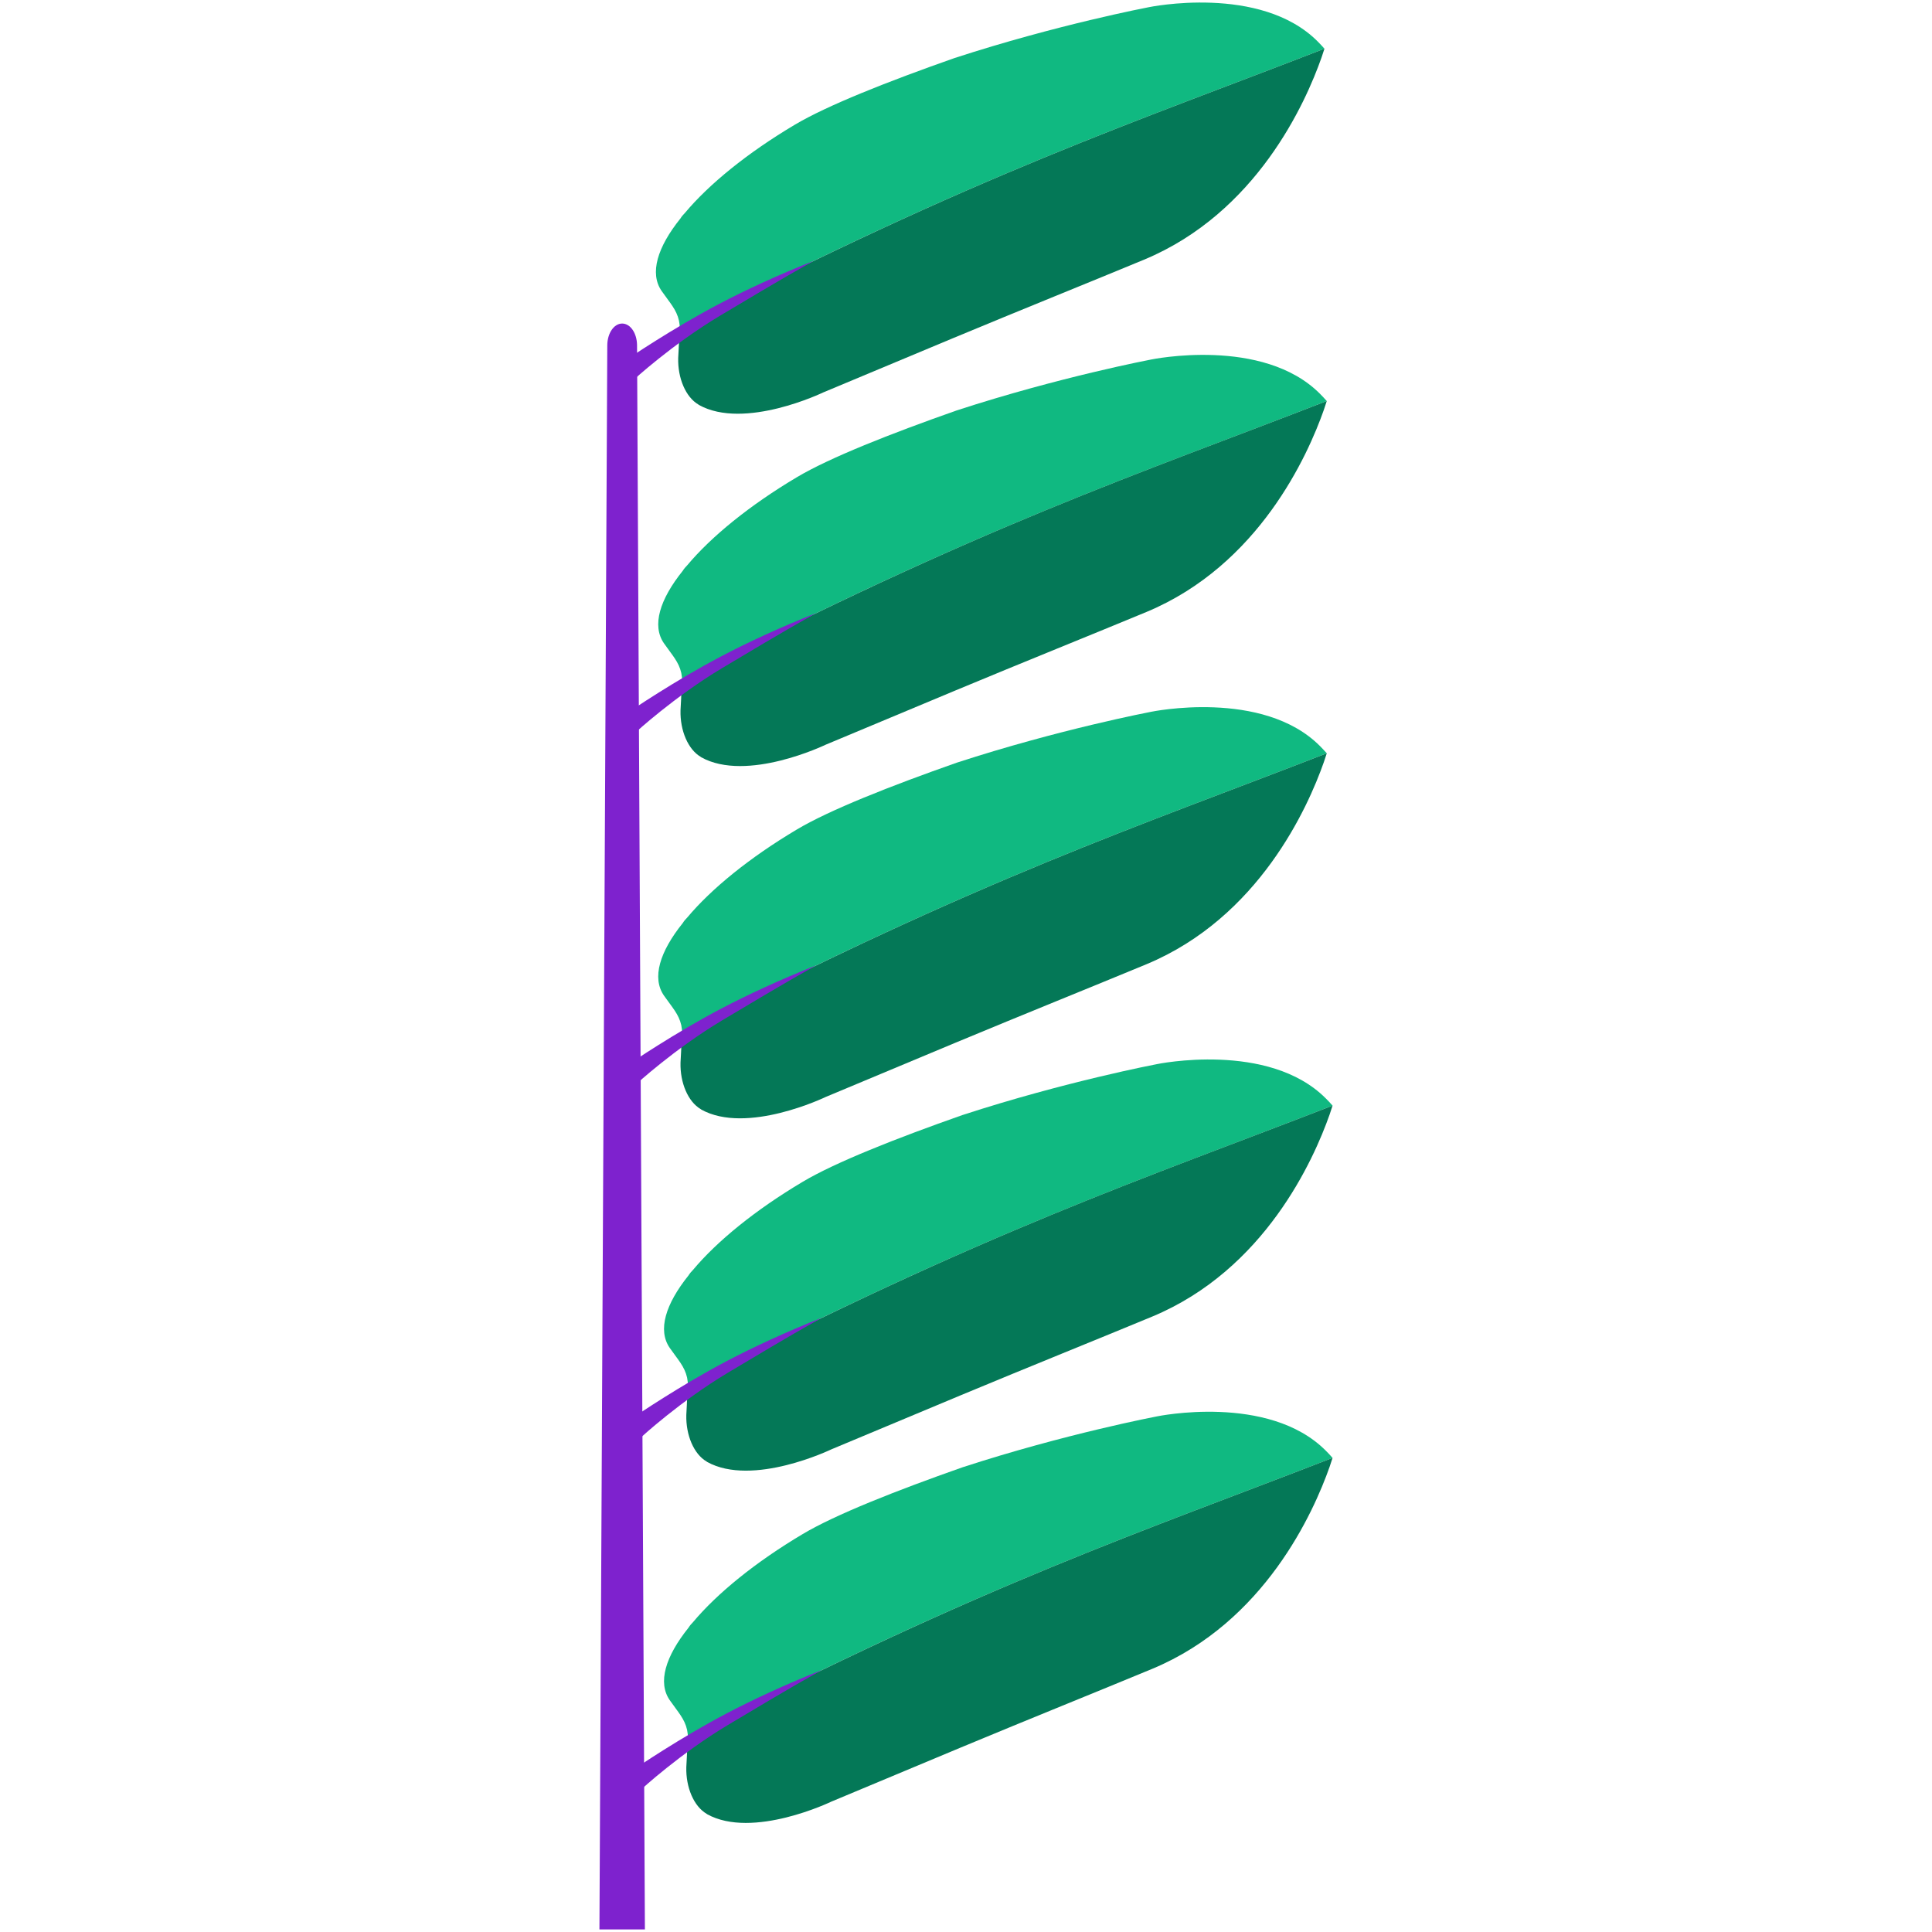
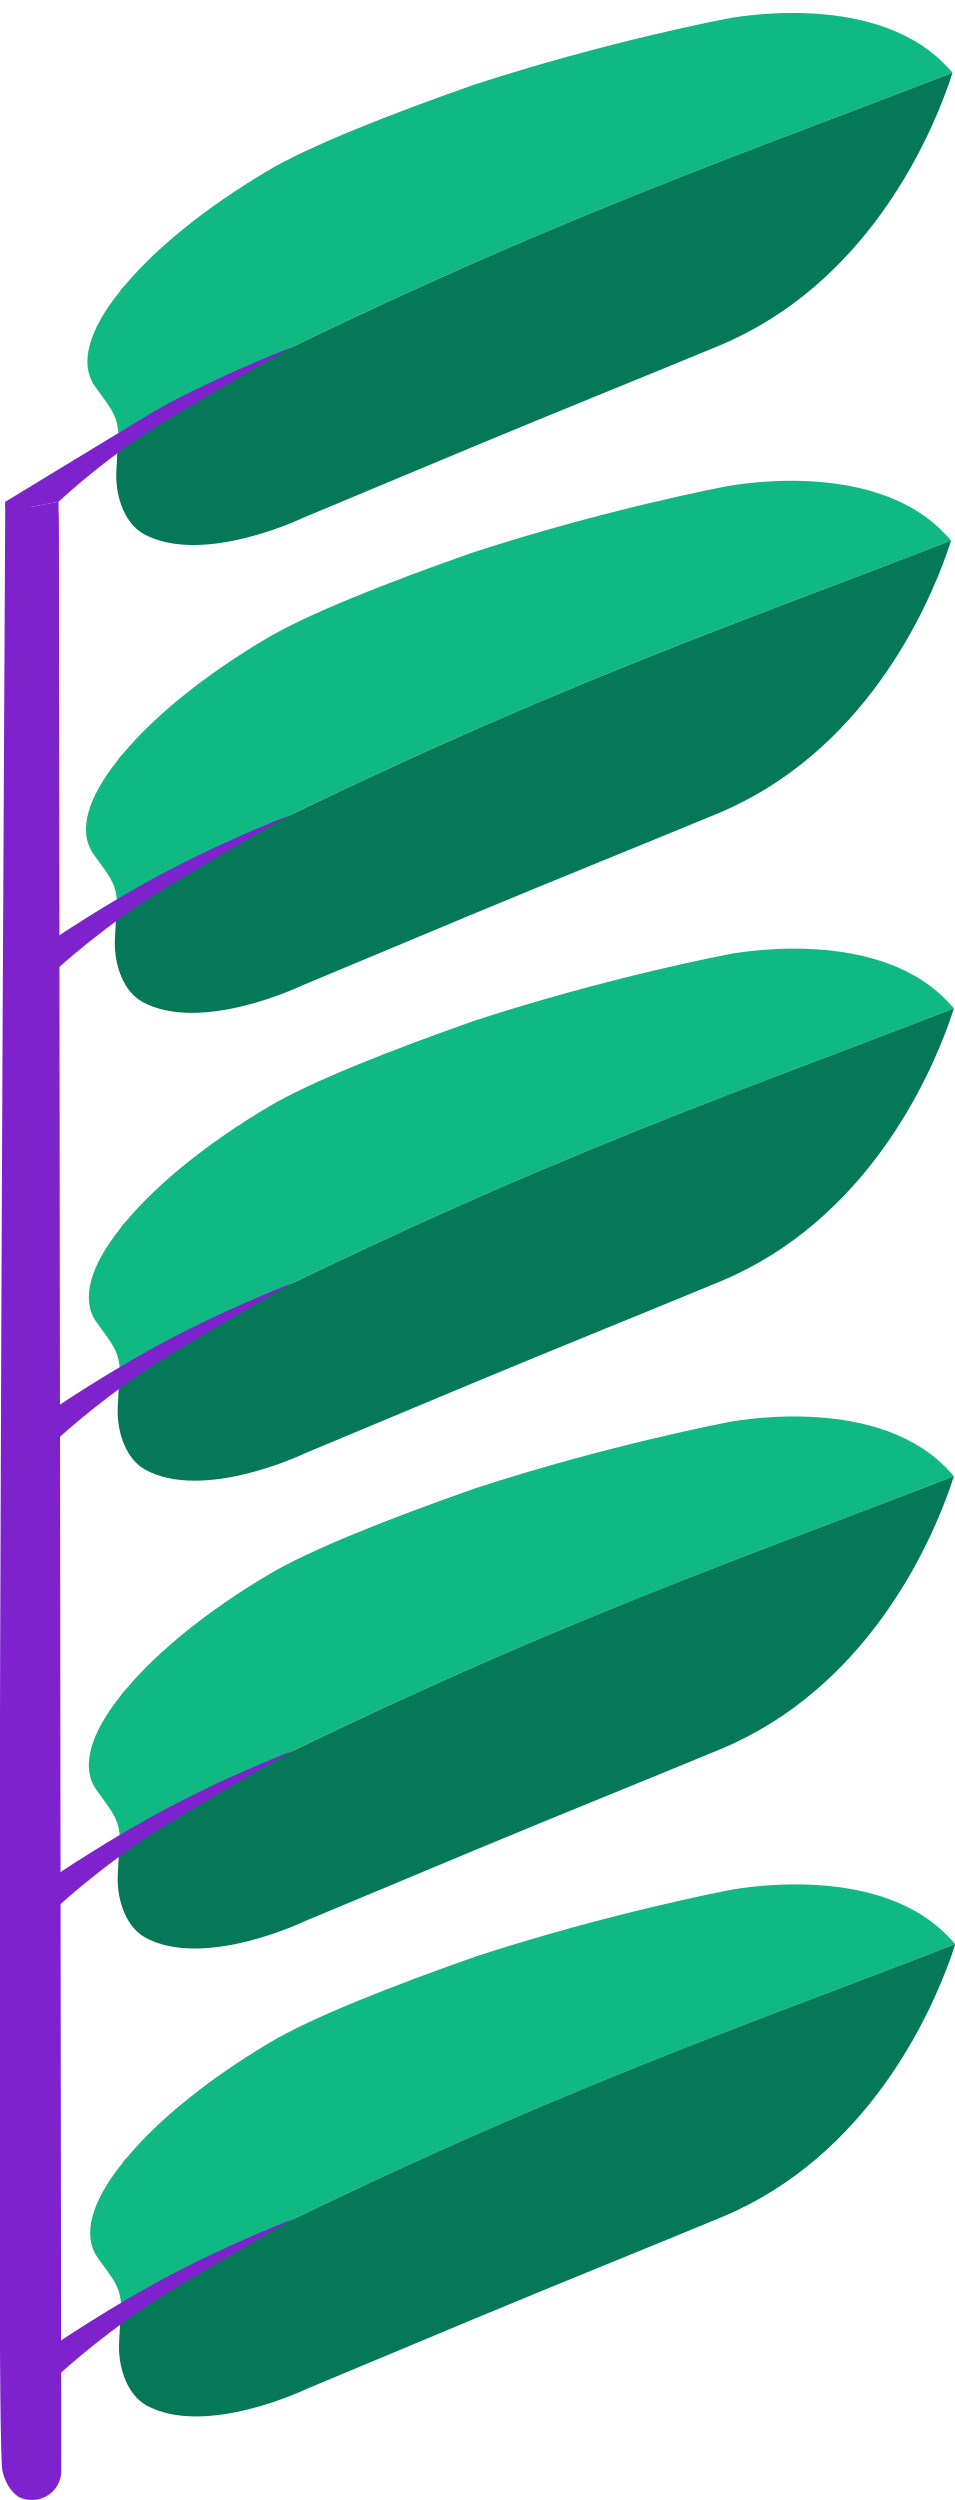
- <svg xmlns="http://www.w3.org/2000/svg" version="1.1" id="Layer_1" x="0px" y="0px" viewBox="0 0 3000 3000" style="enable-background:new 0 0 3000 3000;" xml:space="preserve">
+ <svg xmlns="http://www.w3.org/2000/svg" version="1.1" id="Layer_1" x="0px" y="0px" viewBox="0 0 1145.6 3000" style="enable-background:new 0 0 1145.6 3000;" xml:space="preserve">
  <style type="text/css">
- 	.st0{fill:#7e22ce;}
- 	.st1{fill:#10b981;}
- 	.st2{fill:#047857;}
+ 	.st0{fill:#10B981;}
+ 	.st1{fill:#047857;}
+ 	.st2{fill:#7E22CE;}
</style>
  <g>
-     <path class="st0" d="M1001.4,2996h-70.6L943,535.9c0.2-18.6,10.4-33.5,23.1-33.5s22.9,14.9,23.1,33.5L1001.4,2996z" />
    <g>
-       <path class="st1" d="M2056.6,75.6c-287.1,111.8-541.1,195-1000.8,433.9c-0.4-4.2-0.8-8.1-1.5-11.6c-3.9-17.3-13.9-27.4-27-46.2    c-18.9-27.4-6.6-67.8,29.3-112.5c1.9-3.1,4.2-5.8,6.9-8.5c37.4-44.7,97.1-93.3,170.3-136.8c50.5-30.1,144.9-67.4,248.2-103.7    c159.5-52,301.7-79,301.7-79s173.4-36.2,262.4,53.2C2049.7,67.9,2053.1,71.8,2056.6,75.6z" />
-       <path class="st2" d="M2056.6,75.6c-1.2,3.9-2.7,8.5-4.6,13.9c-24.7,70.1-100.6,240.9-275.5,313.7    c-81.7,33.9-190.8,77.8-296.4,121.8c-115.6,48.2-201.9,84.4-201.9,84.4s-122.2,59-193.1,19.3c0-0.4-0.4-0.4-0.4-0.4    c-20-11.6-32.4-41.2-31.6-72.4c0.4-8.9,1.2-20.4,1.5-30.1c0.8-7.7,1.2-13.9,1.2-16.2C1515.5,270.6,1769.5,187.4,2056.6,75.6z" />
-       <path class="st0" d="M1116.6,472c-72.8,38.2-141.4,85-141.4,85l7.9,33.5c0,0,60.6-55.8,134.5-100c37.9-22.5,88.2-53,145.8-85.4    C1207,427.5,1156.6,450.9,1116.6,472z" />
+       <path class="st0" d="M1144.7,1771.4c-287.1,111.8-541.1,195-1000.8,433.9c-0.4-4.2-0.8-8.1-1.5-11.6c-3.9-17.3-13.9-27.4-27-46.2    c-18.9-27.4-6.6-67.8,29.3-112.5c1.9-3.1,4.2-5.8,6.9-8.5c37.4-44.7,97.1-93.3,170.3-136.8c50.5-30.1,144.9-67.4,248.2-103.7    c159.5-52,301.7-79,301.7-79s173.4-36.2,262.4,53.2C1137.7,1763.6,1141.2,1767.5,1144.7,1771.4z" />
+       <path class="st1" d="M1144.7,1771.4c-1.2,3.9-2.7,8.5-4.6,13.9c-24.7,70.1-100.6,240.9-275.5,313.7    c-81.7,33.9-190.8,77.8-296.4,121.8c-115.6,48.2-201.9,84.4-201.9,84.4s-122.2,59-193.1,19.3c0-0.4-0.4-0.4-0.4-0.4    c-20-11.6-32.4-41.2-31.6-72.4c0.4-8.9,1.2-20.4,1.5-30.1c0.8-7.7,1.2-13.9,1.2-16.2C603.6,1966.4,857.6,1883.1,1144.7,1771.4z" />
+       <path class="st2" d="M204.7,2167.7c-72.8,38.2-141.4,85-141.4,85l7.9,33.5c0,0,60.6-55.8,134.5-100c37.9-22.5,88.2-53,145.8-85.4    C295,2123.3,244.7,2146.6,204.7,2167.7z" />
    </g>
    <g>
-       <path class="st1" d="M2060.2,622.7c-287.1,111.8-541.1,195-1000.8,433.9c-0.4-4.2-0.8-8.1-1.5-11.6c-3.9-17.3-13.9-27.4-27-46.2    c-18.9-27.4-6.6-67.8,29.3-112.5c1.9-3.1,4.2-5.8,6.9-8.5c37.4-44.7,97.1-93.3,170.3-136.8c50.5-30.1,144.9-67.4,248.2-103.7    c159.5-52,301.7-79,301.7-79s173.4-36.2,262.4,53.2C2053.2,615,2056.7,618.8,2060.2,622.7z" />
-       <path class="st2" d="M2060.2,622.7c-1.2,3.9-2.7,8.5-4.6,13.9c-24.7,70.1-100.6,240.9-275.5,313.7    c-81.7,33.9-190.8,77.8-296.4,121.8c-115.6,48.2-201.9,84.4-201.9,84.4s-122.2,59-193.1,19.3c0-0.4-0.4-0.4-0.4-0.4    c-20-11.6-32.4-41.2-31.6-72.4c0.4-8.9,1.2-20.4,1.5-30.1c0.8-7.7,1.2-13.9,1.2-16.2C1519.1,817.7,1773.1,734.4,2060.2,622.7z" />
-       <path class="st0" d="M1120.2,1019c-72.8,38.2-141.4,85-141.4,85l7.9,33.5c0,0,60.6-55.8,134.5-100c37.9-22.5,88.2-53,145.8-85.4    C1210.5,974.6,1160.2,997.9,1120.2,1019z" />
+       <path class="st0" d="M1146.3,2332.9c-287.1,111.8-541.1,195-1000.8,433.9c-0.4-4.2-0.8-8.1-1.5-11.6c-3.9-17.3-13.9-27.4-27-46.2    c-18.9-27.4-6.6-67.8,29.3-112.5c1.9-3.1,4.2-5.8,6.9-8.5c37.4-44.7,97.1-93.3,170.3-136.8c50.5-30.1,144.9-67.4,248.2-103.7    c159.5-52,301.7-79,301.7-79s173.4-36.2,262.4,53.2C1139.3,2325.2,1142.8,2329,1146.3,2332.9z" />
+       <path class="st1" d="M1146.3,2332.9c-1.2,3.9-2.7,8.5-4.6,13.9c-24.7,70.1-100.6,240.9-275.5,313.7    c-81.7,33.9-190.8,77.8-296.4,121.8c-115.6,48.2-201.9,84.4-201.9,84.4s-122.2,59-193.1,19.3c0-0.4-0.4-0.4-0.4-0.4    c-20-11.6-32.4-41.2-31.6-72.4c0.4-8.9,1.2-20.4,1.5-30.1c0.8-7.7,1.2-13.9,1.2-16.2C605.2,2527.8,859.2,2444.6,1146.3,2332.9z" />
+       <path class="st2" d="M206.3,2729.1c-72.8,38.2-141.4,85-141.4,85l7.9,33.5c0,0,60.6-55.8,134.5-100c37.9-22.5,88.2-53,145.8-85.4    C296.6,2684.7,246.3,2708.1,206.3,2729.1z" />
    </g>
    <g>
-       <path class="st1" d="M2060.2,1169.7c-287.1,111.8-541.1,195-1000.8,433.9c-0.4-4.2-0.8-8.1-1.5-11.6c-3.9-17.3-13.9-27.4-27-46.2    c-18.9-27.4-6.6-67.8,29.3-112.5c1.9-3.1,4.2-5.8,6.9-8.5c37.4-44.7,97.1-93.3,170.3-136.8c50.5-30.1,144.9-67.4,248.2-103.7    c159.5-52,301.7-79,301.7-79s173.4-36.2,262.4,53.2C2053.2,1162,2056.7,1165.9,2060.2,1169.7z" />
-       <path class="st2" d="M2060.2,1169.7c-1.2,3.9-2.7,8.5-4.6,13.9c-24.7,70.1-100.6,240.9-275.5,313.7    c-81.7,33.9-190.8,77.8-296.4,121.8c-115.6,48.2-201.9,84.4-201.9,84.4s-122.2,59-193.1,19.3c0-0.4-0.4-0.4-0.4-0.4    c-20-11.6-32.4-41.2-31.6-72.4c0.4-8.9,1.2-20.4,1.5-30.1c0.8-7.7,1.2-13.9,1.2-16.2C1519.1,1364.7,1773.1,1281.5,2060.2,1169.7z" />
-       <path class="st0" d="M1120.2,1566c-72.8,38.2-141.4,85-141.4,85l7.9,33.5c0,0,60.6-55.8,134.5-100c37.9-22.5,88.2-53,145.8-85.4    C1210.5,1521.6,1160.2,1545,1120.2,1566z" />
+       <path class="st0" d="M1130.8,637.4c-89-89.4-262.4-53.2-262.4-53.2s-142.2,27-301.7,79C463.4,699.5,369,736.8,318.5,766.9    c-73.2,43.5-132.9,92.1-170.3,136.8c-2.7,2.7-5,5.4-6.9,8.5c-35.9,44.7-48.2,85.1-29.3,112.5c13.1,18.8,23.1,28.9,27,46.2    c0.7,3.5,1.1,7.4,1.5,11.6c459.7-238.9,713.7-322.1,1000.8-433.9C1137.9,644.8,1134.4,640.9,1130.8,637.4z" />
+       <path class="st1" d="M140.5,1082.6c0,2.3-0.4,8.5-1.2,16.2c-0.3,9.7-1.1,21.2-1.5,30.1c-0.8,31.2,11.6,60.8,31.6,72.4    c0,0,0.4,0,0.4,0.4c70.9,39.7,193.1-19.3,193.1-19.3s86.3-36.2,201.9-84.4c105.6-44,214.7-87.9,296.4-121.8    c174.9-72.8,250.8-243.6,275.5-313.7c1.9-5.4,3.4-10,4.6-13.9C854.2,760.4,600.3,843.6,140.5,1082.6z" />
+       <path class="st2" d="M348.1,978c-57.6,32.4-107.9,62.9-145.8,85.4c-73.9,44.2-134.5,100-134.5,100l-7.9-33.5    c0,0,68.6-46.8,141.4-85C241.4,1023.9,291.7,1000.5,348.1,978z" />
    </g>
    <g>
-       <path class="st1" d="M2069.2,1716.8c-287.1,111.8-541.1,195-1000.8,433.9c-0.4-4.2-0.8-8.1-1.5-11.6c-3.9-17.3-13.9-27.4-27-46.2    c-18.9-27.4-6.6-67.8,29.3-112.5c1.9-3.1,4.2-5.8,6.9-8.5c37.4-44.7,97.1-93.3,170.3-136.8c50.5-30.1,144.9-67.4,248.2-103.7    c159.5-52,301.7-79,301.7-79s173.4-36.2,262.4,53.2C2062.3,1709,2065.7,1712.9,2069.2,1716.8z" />
-       <path class="st2" d="M2069.2,1716.8c-1.2,3.9-2.7,8.5-4.6,13.9c-24.7,70.1-100.6,240.9-275.5,313.7    c-81.7,33.9-190.8,77.8-296.4,121.8c-115.6,48.2-201.9,84.4-201.9,84.4s-122.2,59-193.1,19.3c0-0.4-0.4-0.4-0.4-0.4    c-20-11.6-32.4-41.2-31.6-72.4c0.4-8.9,1.2-20.4,1.5-30.1c0.8-7.7,1.2-13.9,1.2-16.2C1528.1,1911.8,1782.1,1828.5,2069.2,1716.8z" />
-       <path class="st0" d="M1129.2,2113.1c-72.8,38.2-141.4,85-141.4,85l7.9,33.5c0,0,60.6-55.8,134.5-100c37.9-22.5,88.2-53,145.8-85.4    C1219.6,2068.7,1169.3,2092,1129.2,2113.1z" />
+       <path class="st0" d="M1144.7,1210c-287.1,111.8-541.1,195-1000.8,433.9c-0.4-4.2-0.8-8.1-1.5-11.6c-3.9-17.3-13.9-27.4-27-46.2    c-18.9-27.4-6.6-67.8,29.3-112.5c1.9-3.1,4.2-5.8,6.9-8.5c37.4-44.7,97.1-93.3,170.3-136.8c50.5-30.1,144.9-67.4,248.2-103.7    c159.5-52,301.7-79,301.7-79s173.4-36.2,262.4,53.2C1137.7,1202.2,1141.2,1206.1,1144.7,1210z" />
+       <path class="st1" d="M1144.7,1210c-1.2,3.9-2.7,8.5-4.6,13.9c-24.7,70.1-100.6,240.9-275.5,313.7    c-81.7,33.9-190.8,77.8-296.4,121.8c-115.6,48.2-201.9,84.4-201.9,84.4s-122.2,59-193.1,19.3c0-0.4-0.4-0.4-0.4-0.4    c-20-11.6-32.4-41.2-31.6-72.4c0.4-8.9,1.2-20.4,1.5-30.1c0.8-7.7,1.2-13.9,1.2-16.2C603.6,1405,857.6,1321.7,1144.7,1210z" />
+       <path class="st2" d="M204.7,1606.3c-72.8,38.2-141.4,85-141.4,85l7.9,33.5c0,0,60.6-55.8,134.5-100c37.9-22.5,88.2-53,145.8-85.4    C295,1561.9,244.7,1585.2,204.7,1606.3z" />
    </g>
+     <path class="st2" d="M70.7,630.2l-0.2-12.8l-0.1-3.1l-0.1-1L70.2,602c-11.4,2.2-22.3,4.3-32.2,6.2c-9.8-1.9-20.5-3.9-31.7-6.1   C3.2,1176.1-5.8,2930.1,2.9,2965.3c6.2,24.9,20.5,31.5,20.5,31.5c4.5,2.1,9.5,3.2,14.8,3.2c19.5,0,35.3-15.5,35.3-34.7   C72.6,2186.9,71.7,1408.6,70.7,630.2z" />
    <g>
-       <path class="st1" d="M2069.2,2263.8c-287.1,111.8-541.1,195-1000.8,433.9c-0.4-4.2-0.8-8.1-1.5-11.6c-3.9-17.3-13.9-27.4-27-46.2    c-18.9-27.4-6.6-67.8,29.3-112.5c1.9-3.1,4.2-5.8,6.9-8.5c37.4-44.7,97.1-93.3,170.3-136.8c50.5-30.1,144.9-67.4,248.2-103.7    c159.5-52,301.7-79,301.7-79s173.4-36.2,262.4,53.2C2062.3,2256.1,2065.7,2259.9,2069.2,2263.8z" />
-       <path class="st2" d="M2069.2,2263.8c-1.2,3.9-2.7,8.5-4.6,13.9c-24.7,70.1-100.6,240.9-275.5,313.7    c-81.7,33.9-190.8,77.8-296.4,121.8c-115.6,48.2-201.9,84.4-201.9,84.4s-122.2,59-193.1,19.3c0-0.4-0.4-0.4-0.4-0.4    c-20-11.6-32.4-41.2-31.6-72.4c0.4-8.9,1.2-20.4,1.5-30.1c0.8-7.7,1.2-13.9,1.2-16.2C1528.1,2458.8,1782.1,2375.6,2069.2,2263.8z" />
-       <path class="st0" d="M1129.2,2660.1c-72.8,38.2-141.4,85-141.4,85l7.9,33.5c0,0,60.6-55.8,134.5-100c37.9-22.5,88.2-53,145.8-85.4    C1219.6,2615.7,1169.3,2639.1,1129.2,2660.1z" />
+       <path class="st0" d="M1143,87.2C855.9,199,601.9,282.2,142.2,521.1c-0.4-4.2-0.8-8.1-1.5-11.6c-3.9-17.3-13.9-27.4-27-46.2    c-18.9-27.4-6.6-67.8,29.3-112.5c1.9-3.1,4.2-5.8,6.9-8.5c37.4-44.7,97.1-93.3,170.3-136.8c50.5-30.1,144.9-67.4,248.2-103.7    c159.5-52,301.7-79,301.7-79s173.4-36.2,262.4,53.2C1136.1,79.5,1139.6,83.3,1143,87.2z" />
+       <path class="st1" d="M1143,87.2c-1.2,3.9-2.7,8.5-4.6,13.9c-24.7,70.1-100.6,240.9-275.5,313.7c-81.7,33.9-190.8,77.8-296.4,121.8    C450.9,584.8,364.6,621,364.6,621s-122.2,59-193.1,19.3c0-0.4-0.4-0.4-0.4-0.4c-20-11.6-32.4-41.2-31.6-72.4    c0.4-8.9,1.2-20.4,1.5-30.1c0.8-7.7,1.2-13.9,1.2-16.2C602,282.2,855.9,198.9,1143,87.2z" />
+       <path class="st2" d="M203,483.5c-13.4,7-25.9,14.8-141.4,85c-12.5,7.6-43,26.1-55.2,33.6c0,2.8-0.1,5.6-0.1,8.4    c10.6-0.8,21.2-1.5,31.8-2.3c10.7-2.1,21.4-4.1,32.2-6.2c9.2-8.4,22.4-20.2,38.8-33.4c31.7-25.7,59-45.2,95-66.6    c37.9-22.5,88.2-53,145.8-85.4C293.4,439.1,243.1,462.4,203,483.5z" />
    </g>
  </g>
</svg>
